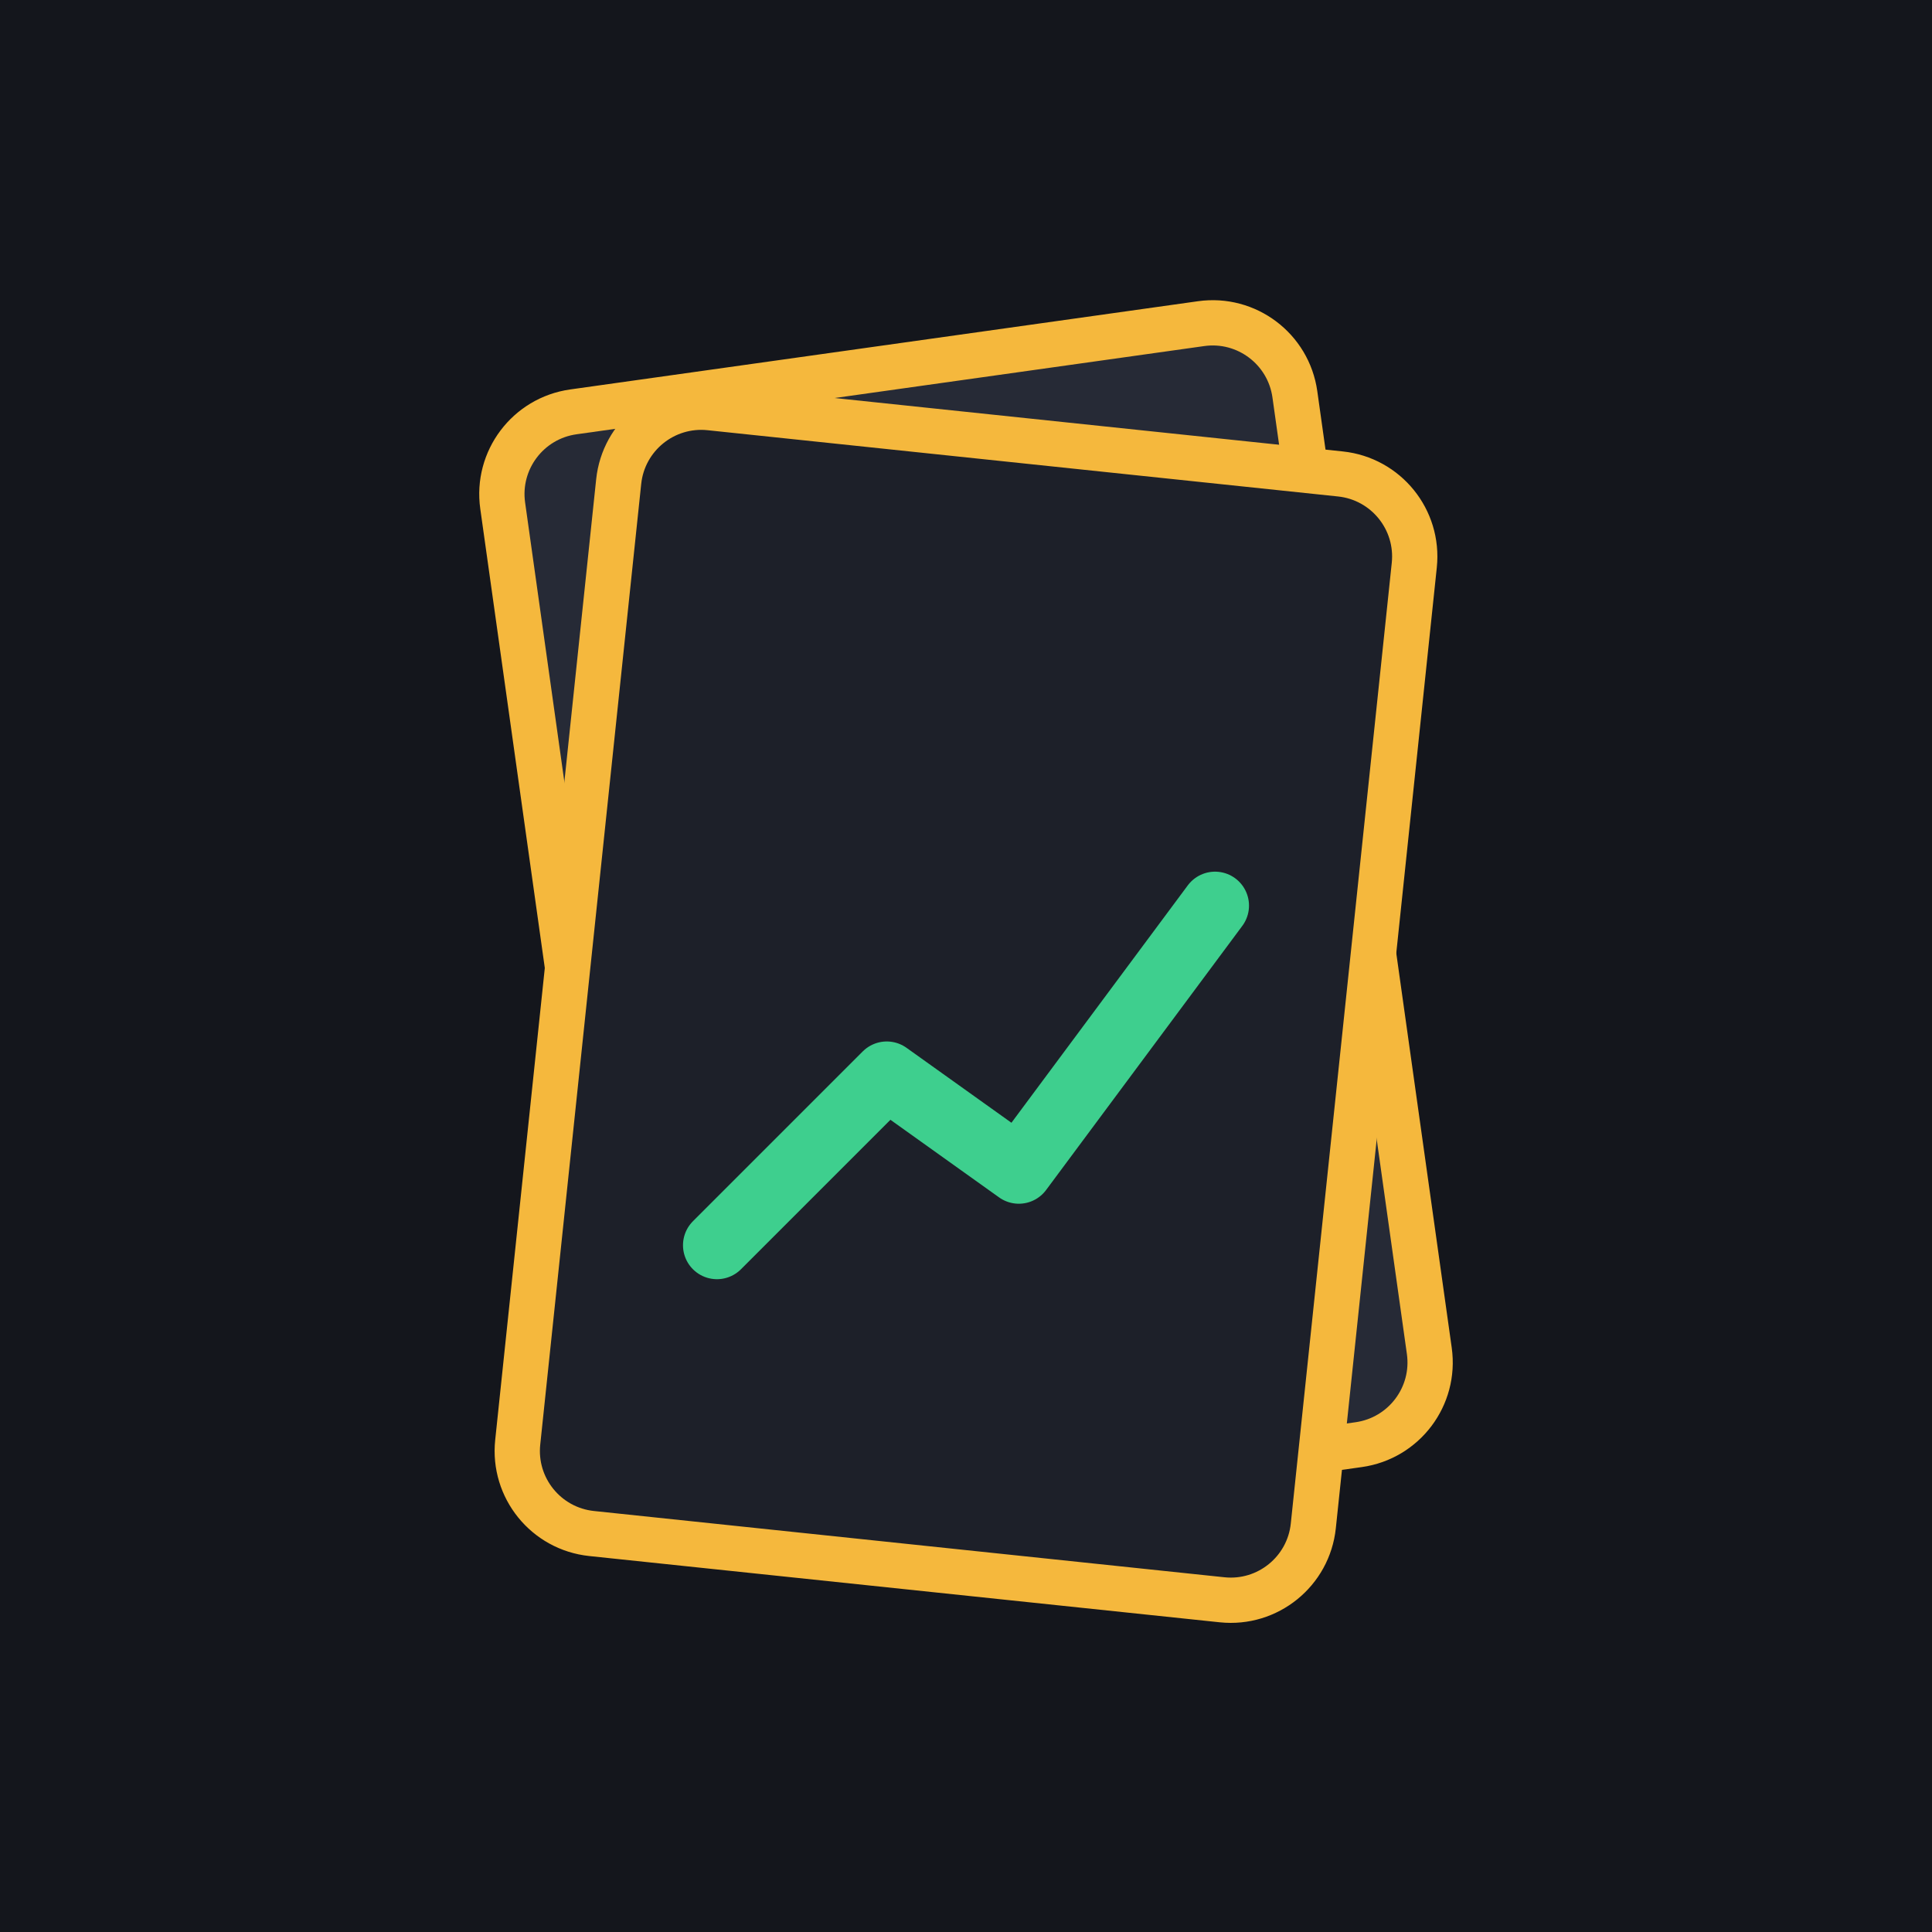
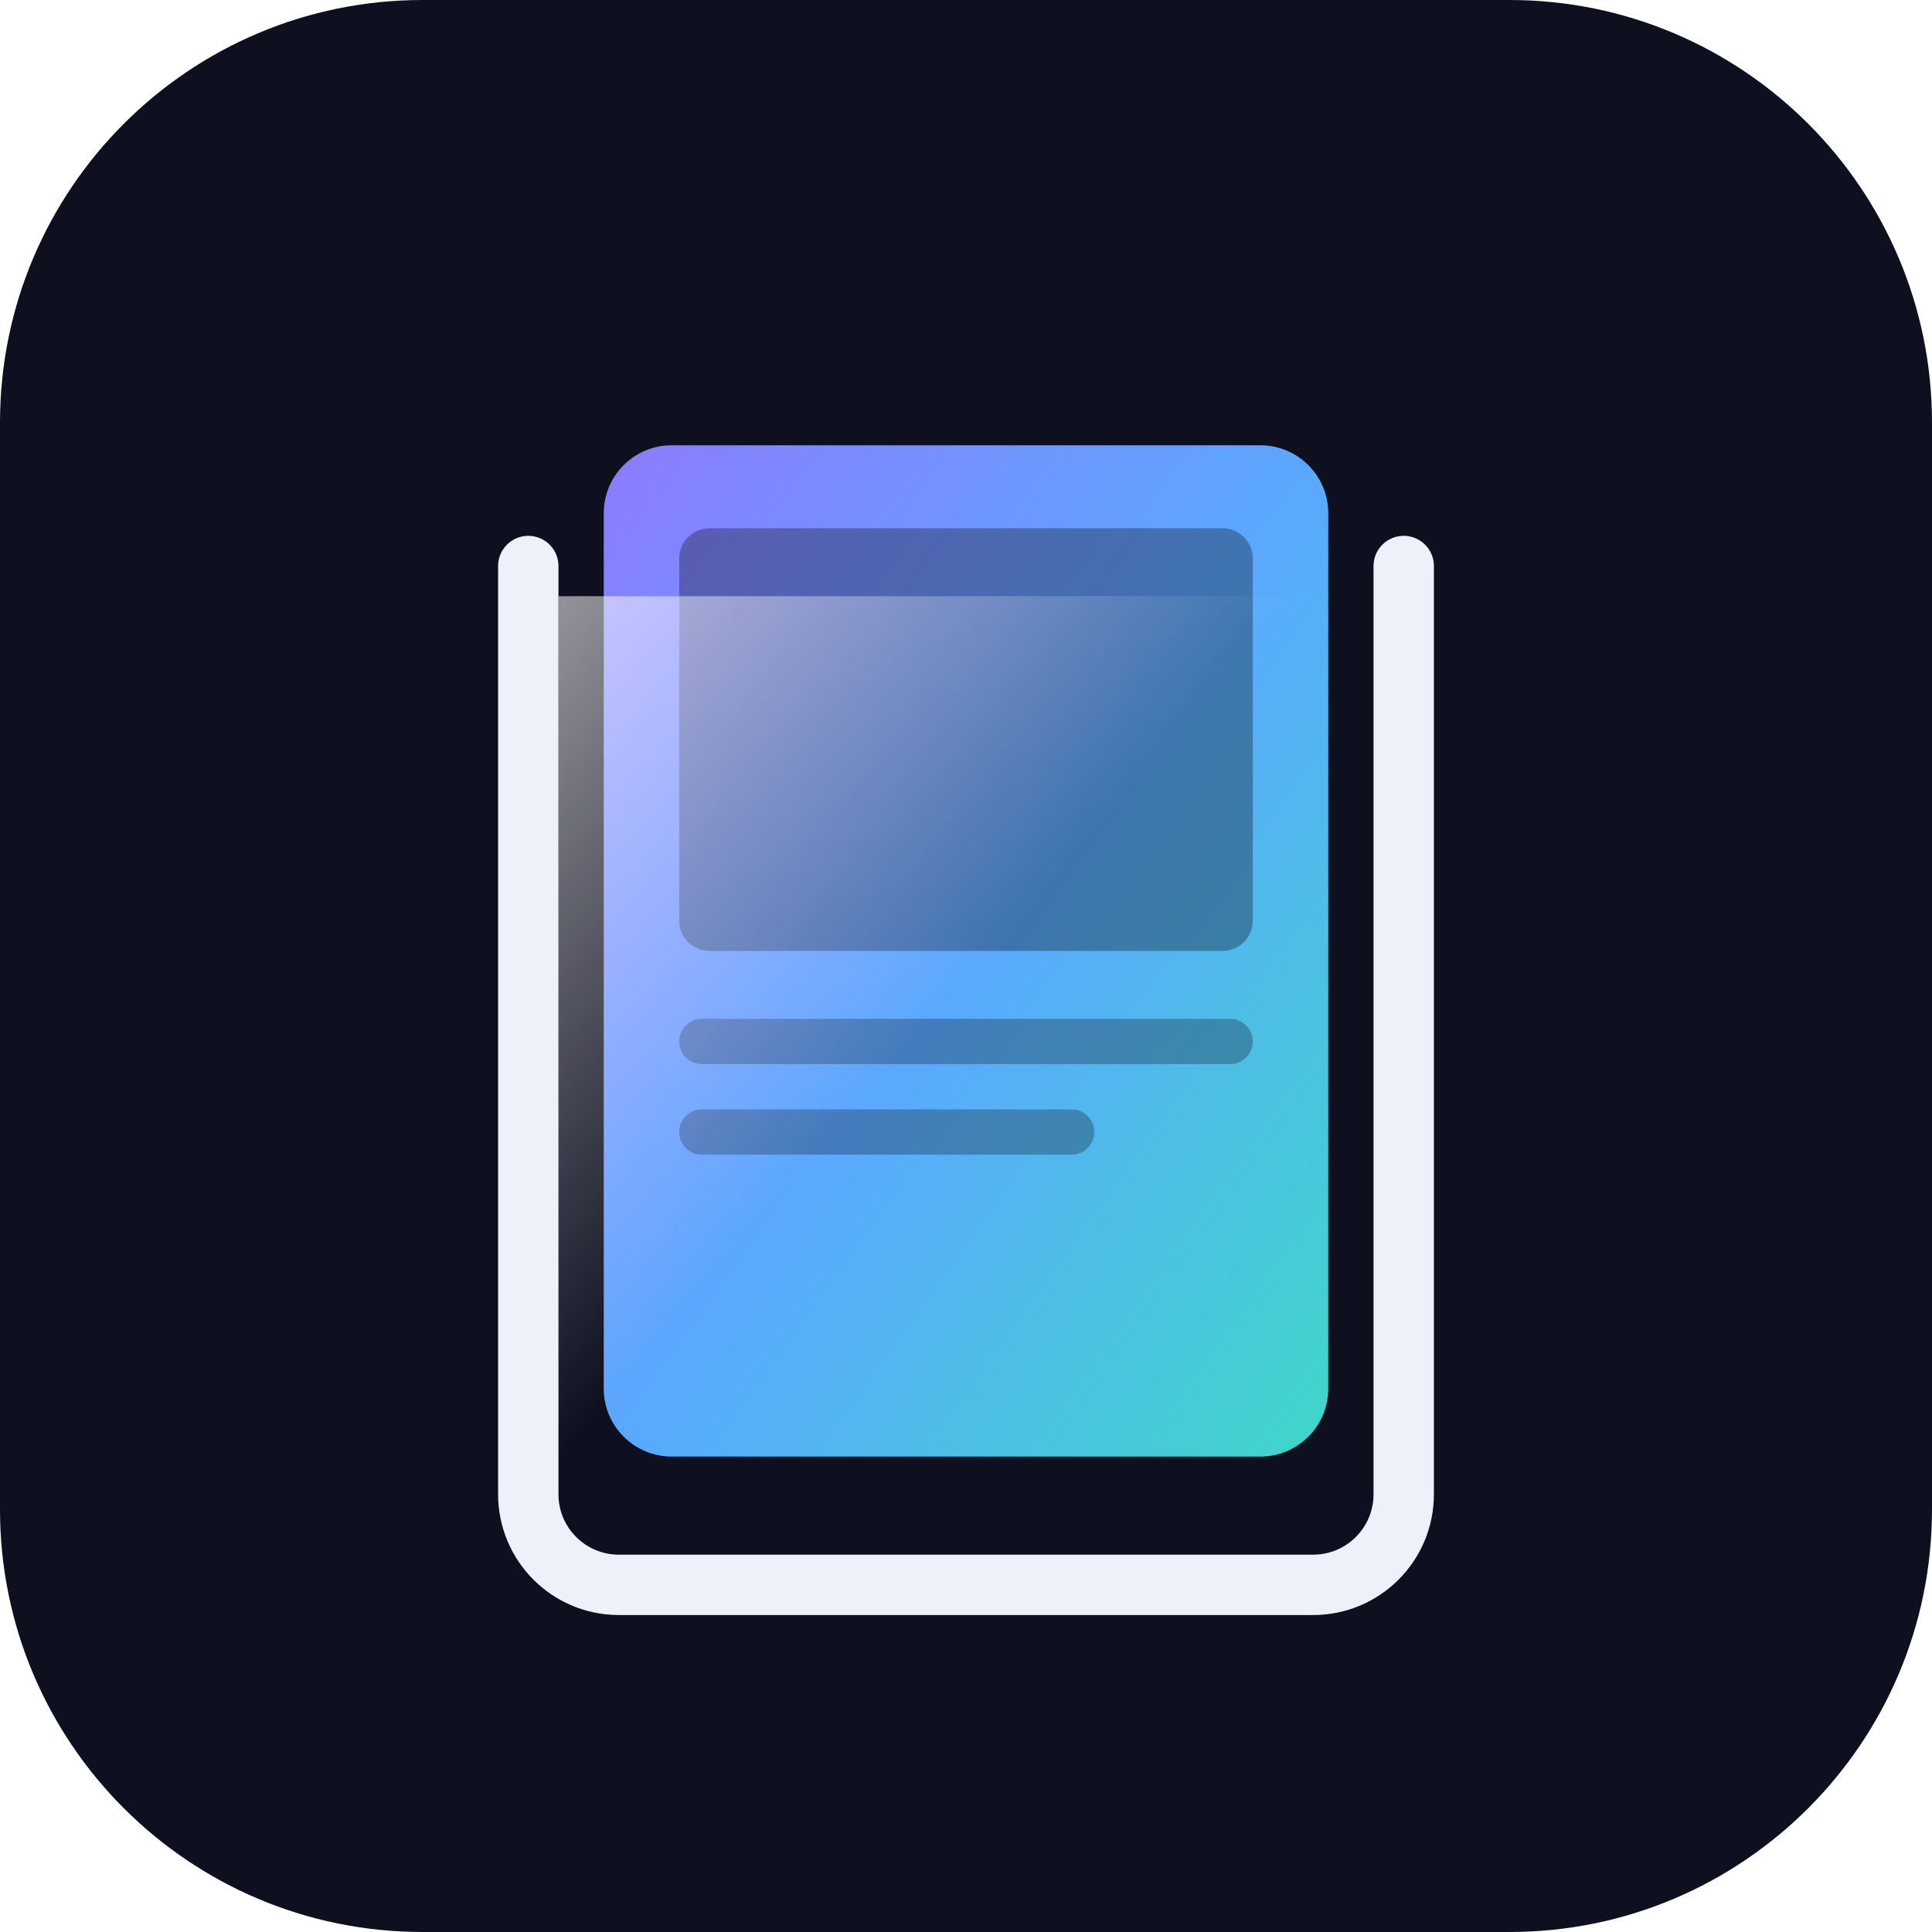
<svg xmlns="http://www.w3.org/2000/svg" viewBox="0 0 512 512">
-   <rect width="512" height="512" fill="#14161c" />
-   <rect x="150" y="96" width="212" height="300" rx="22" fill="#262a36" stroke="#f5b83d" stroke-width="12" transform="rotate(-8 256 246)" />
-   <rect x="150" y="116" width="212" height="300" rx="22" fill="#1d2029" stroke="#f5b83d" stroke-width="12" transform="rotate(6 256 266)" />
-   <polyline points="190,330 235,285 270,310 322,240" fill="none" stroke="#3ecf8e" stroke-width="18" stroke-linecap="round" stroke-linejoin="round" />
+   <defs>
+     <linearGradient id="holo" x1="0" y1="0" x2="1" y2="1">
+       <stop offset="0" stop-color="#8c7bff" />
+       <stop offset=".5" stop-color="#5aa8ff" />
+       <stop offset="1" stop-color="#3fd7c9" />
+     </linearGradient>
+     <linearGradient id="shine" x1="0" y1="0" x2="1" y2="1">
+       <stop offset="0" stop-color="#fff" stop-opacity=".55" />
+       <stop offset=".45" stop-color="#fff" stop-opacity="0" />
+     </linearGradient>
+   </defs>
+   <rect width="512" height="512" rx="112" fill="#0e1020" />
+   <rect x="160" y="118" width="192" height="268" rx="18" fill="url(#holo)" />
+   <rect x="180" y="140" width="152" height="112" rx="8" fill="#0e1020" opacity=".35" />
+   <rect x="180" y="270" width="152" height="12" rx="6" fill="#0e1020" opacity=".3" />
+   <rect x="180" y="294" width="110" height="12" rx="6" fill="#0e1020" opacity=".3" />
+   <path d="M140 150 V396 a24 24 0 0 0 24 24 H348 a24 24 0 0 0 24 -24 V150" fill="none" stroke="#eef0fa" stroke-width="16" stroke-linecap="round" stroke-linejoin="round" />
+   <path d="M148 158 H364 V396 a16 16 0 0 1 -16 16 H164 a16 16 0 0 1 -16 -16 Z" fill="url(#shine)" />
</svg>
